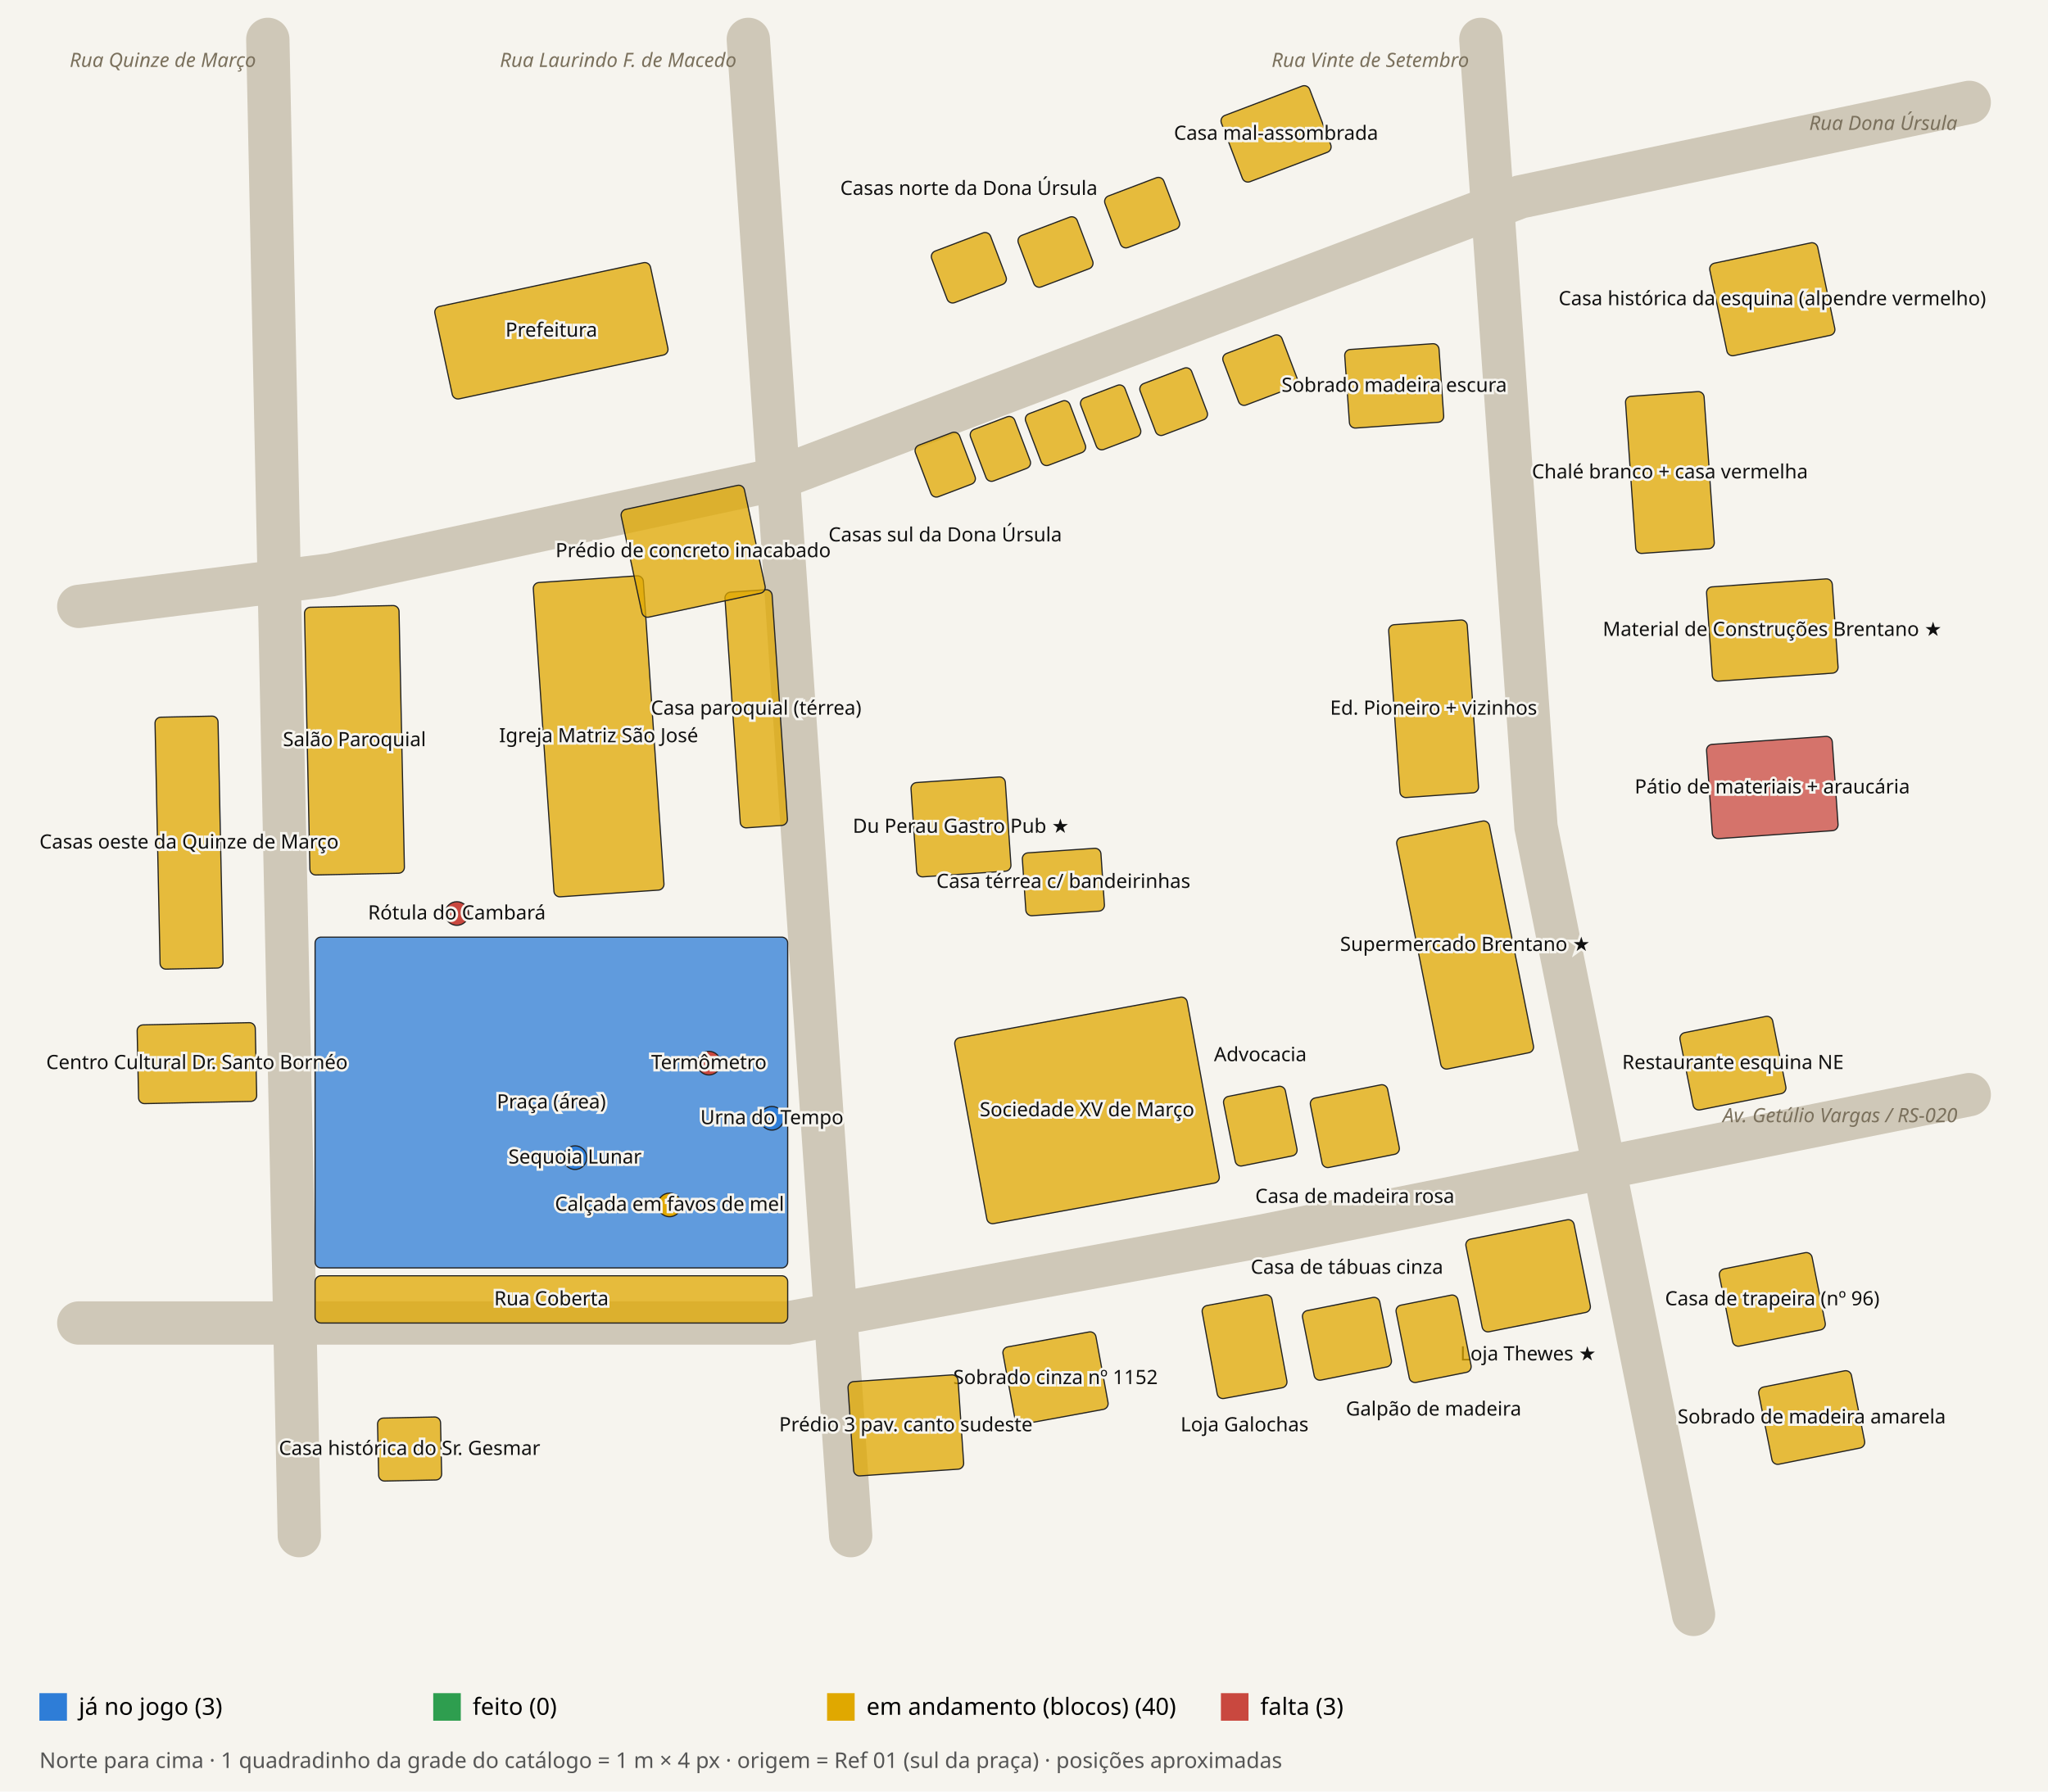
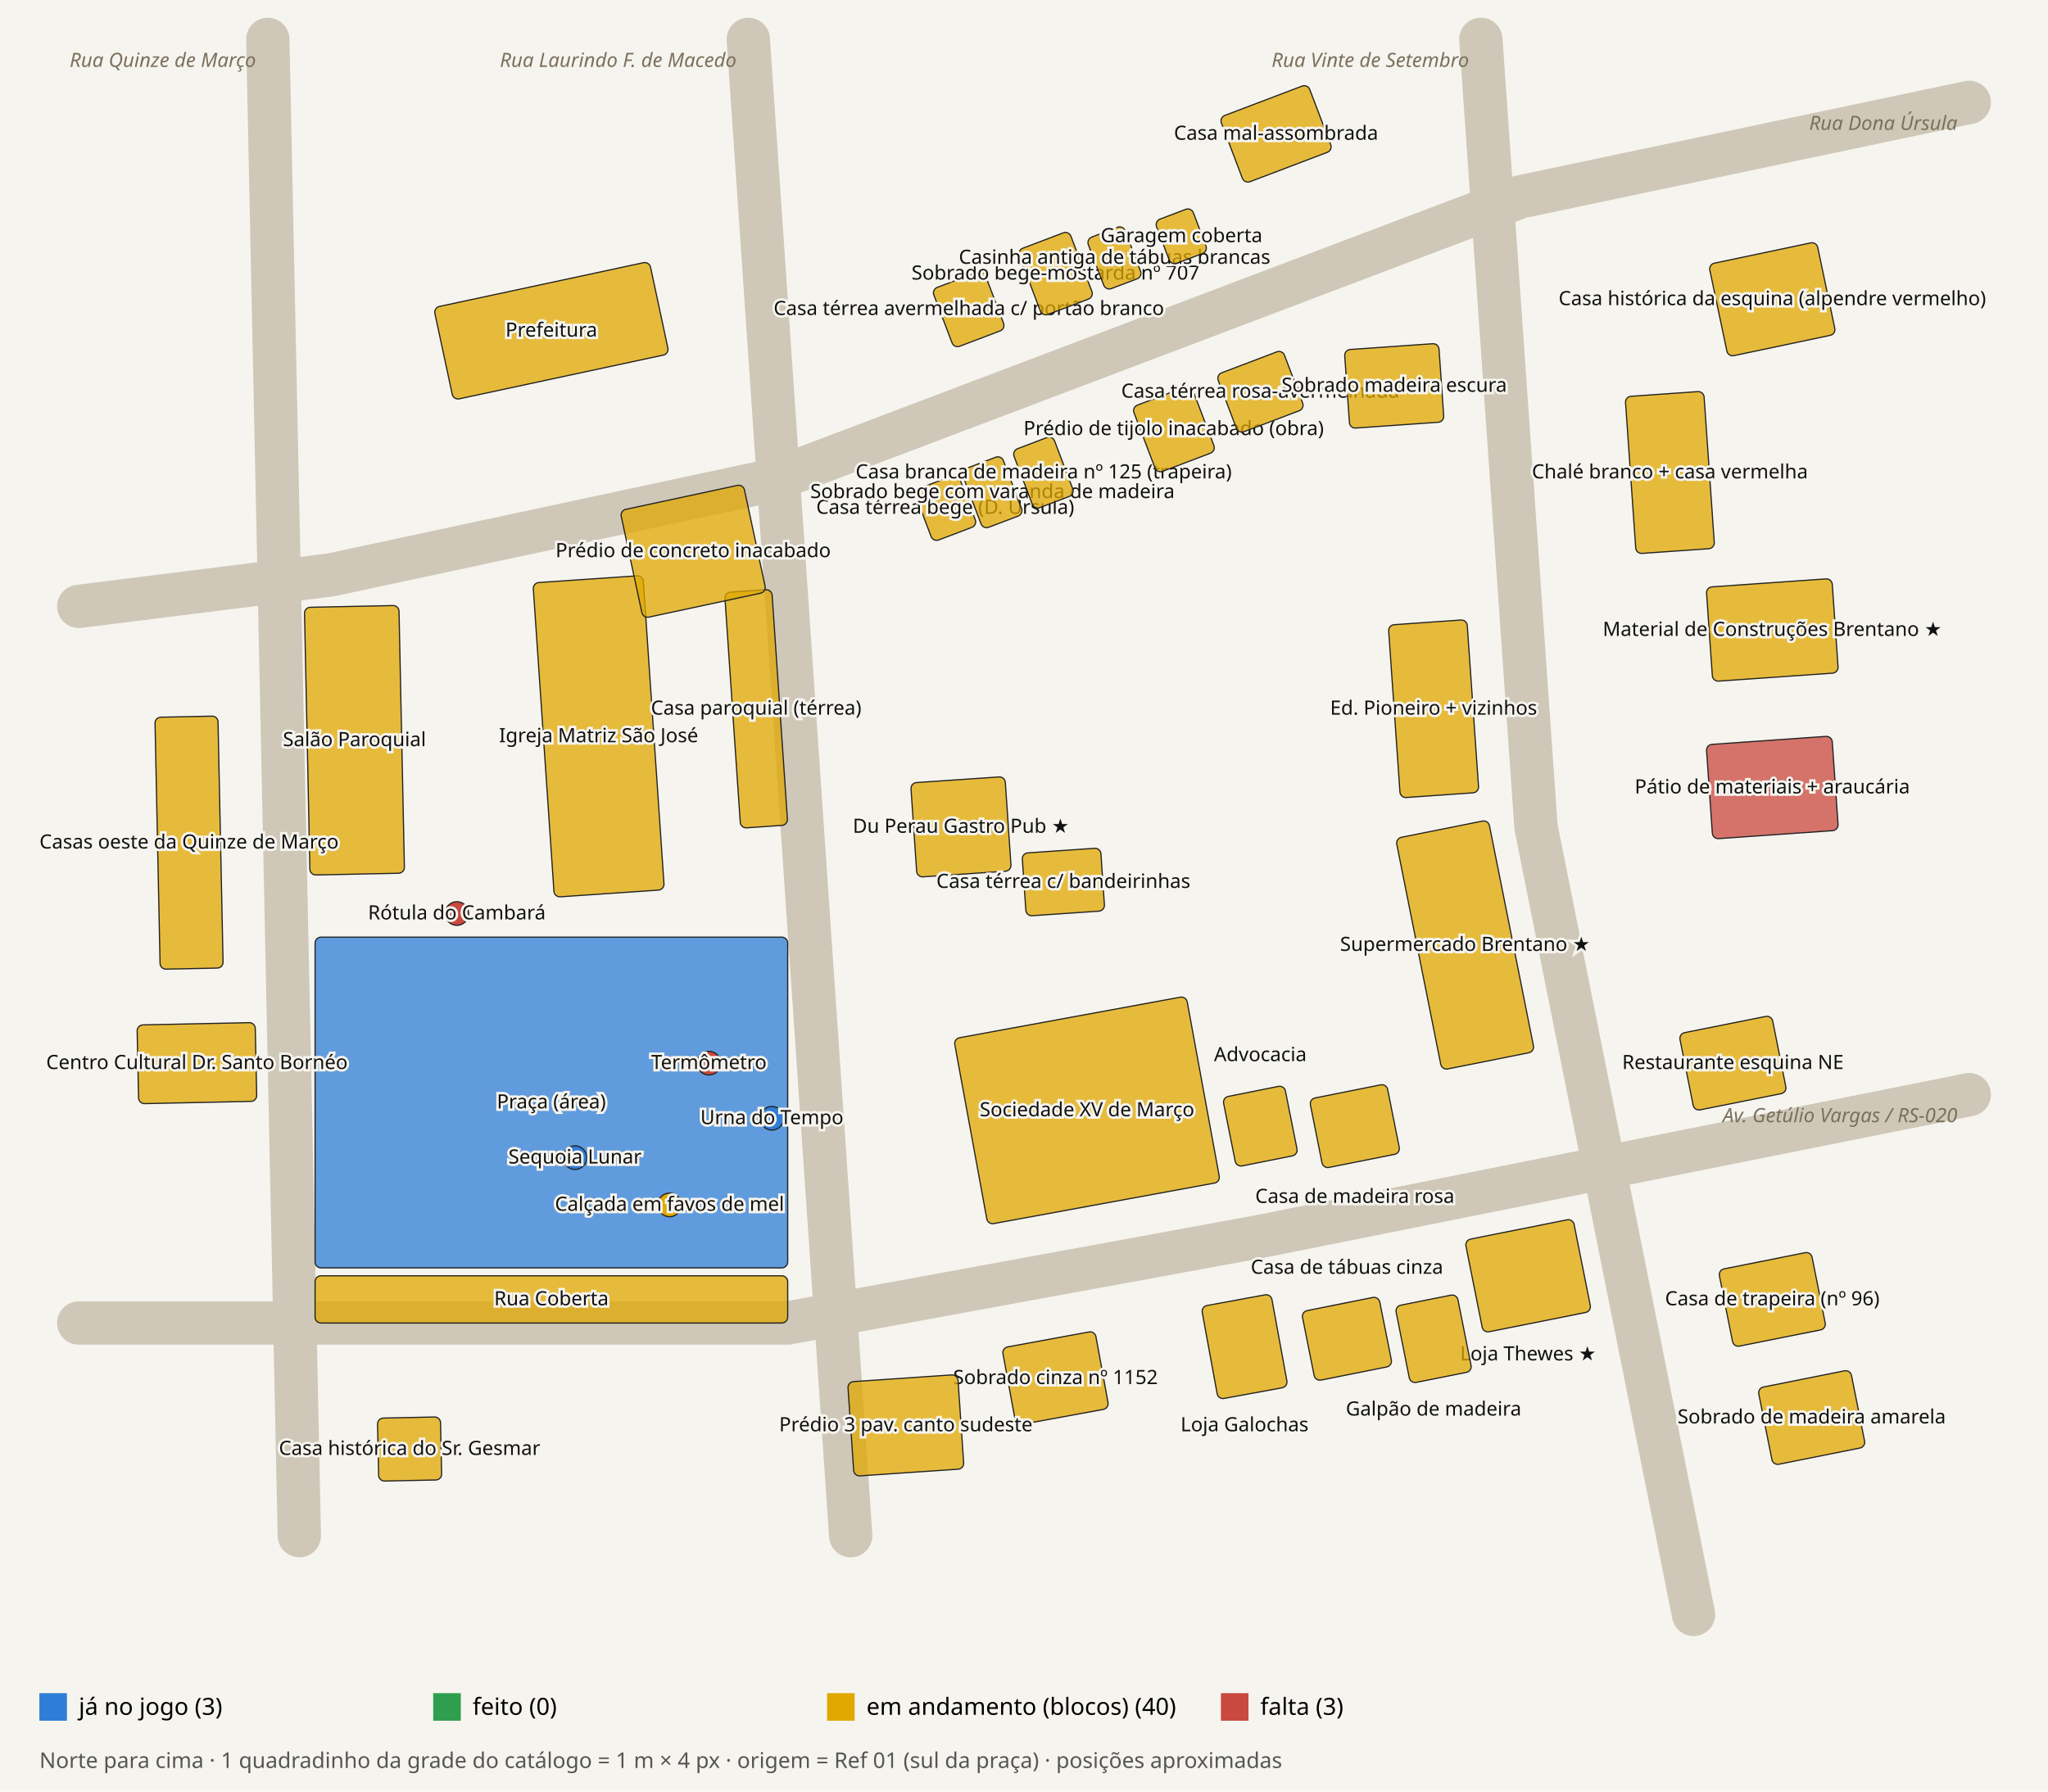
<svg xmlns="http://www.w3.org/2000/svg" width="1040" height="910" font-family="sans-serif" font-size="10">
  <rect width="100%" height="100%" fill="#f6f4ee" />
  <polyline points="40,672 400,672 640,628 1000,556" fill="none" stroke="#cfc8b8" stroke-width="22" stroke-linecap="round" />
  <text x="994" y="570" fill="#7a705c" text-anchor="end" font-style="italic">Av. Getúlio Vargas / RS-020</text>
  <polyline points="40,308 168,292 392,244 772,100 1000,52" fill="none" stroke="#cfc8b8" stroke-width="22" stroke-linecap="round" />
  <text x="994" y="66" fill="#7a705c" text-anchor="end" font-style="italic">Rua Dona Úrsula</text>
  <polyline points="152,780 136,20" fill="none" stroke="#cfc8b8" stroke-width="22" stroke-linecap="round" />
  <text x="130" y="34" fill="#7a705c" text-anchor="end" font-style="italic">Rua Quinze de Março</text>
  <polyline points="432,780 380,20" fill="none" stroke="#cfc8b8" stroke-width="22" stroke-linecap="round" />
  <text x="374" y="34" fill="#7a705c" text-anchor="end" font-style="italic">Rua Laurindo F. de Macedo</text>
  <polyline points="860,820 780,420 752,20" fill="none" stroke="#cfc8b8" stroke-width="22" stroke-linecap="round" />
  <text x="746" y="34" fill="#7a705c" text-anchor="end" font-style="italic">Rua Vinte de Setembro</text>
  <rect transform="rotate(0.0 280.0 560.0)" x="160" y="476" width="240" height="168" rx="3" fill="#2e7dd7" fill-opacity=".75" stroke="#222" stroke-width=".6" />
  <text x="280" y="563" text-anchor="middle" fill="#111" stroke="#f6f4ee" stroke-width="2.5" paint-order="stroke">Praça (área)</text>
  <circle cx="292" cy="588" r="6" fill="#2e7dd7" stroke="#222" stroke-width=".6" />
  <text x="292" y="591" text-anchor="middle" fill="#111" stroke="#f6f4ee" stroke-width="2.5" paint-order="stroke">Sequoia Lunar</text>
  <circle cx="392" cy="568" r="6" fill="#2e7dd7" stroke="#222" stroke-width=".6" />
  <text x="392" y="571" text-anchor="middle" fill="#111" stroke="#f6f4ee" stroke-width="2.5" paint-order="stroke">Urna do Tempo</text>
  <circle cx="340" cy="612" r="6" fill="#e0a800" stroke="#222" stroke-width=".6" />
  <text x="340" y="615" text-anchor="middle" fill="#111" stroke="#f6f4ee" stroke-width="2.5" paint-order="stroke">Calçada em favos de mel</text>
  <circle cx="360" cy="540" r="6" fill="#c9483f" stroke="#222" stroke-width=".6" />
  <text x="360" y="543" text-anchor="middle" fill="#111" stroke="#f6f4ee" stroke-width="2.5" paint-order="stroke">Termômetro</text>
  <rect transform="rotate(0.0 280.0 660.0)" x="160" y="648" width="240" height="24" rx="3" fill="#e0a800" fill-opacity=".75" stroke="#222" stroke-width=".6" />
  <text x="280" y="663" text-anchor="middle" fill="#111" stroke="#f6f4ee" stroke-width="2.5" paint-order="stroke">Rua Coberta</text>
  <rect transform="rotate(-3.9 304.0 374.0)" x="276" y="294" width="56" height="160" rx="3" fill="#e0a800" fill-opacity=".75" stroke="#222" stroke-width=".6" />
  <text x="304" y="377" text-anchor="middle" fill="#111" stroke="#f6f4ee" stroke-width="2.5" paint-order="stroke">Igreja Matriz São José</text>
  <circle cx="232" cy="464" r="6" fill="#c9483f" stroke="#222" stroke-width=".6" />
  <text x="232" y="467" text-anchor="middle" fill="#111" stroke="#f6f4ee" stroke-width="2.5" paint-order="stroke">Rótula do Cambará</text>
  <rect transform="rotate(-3.9 384.0 360.0)" x="372" y="300" width="24" height="120" rx="3" fill="#e0a800" fill-opacity=".75" stroke="#222" stroke-width=".6" />
  <text x="384" y="363" text-anchor="middle" fill="#111" stroke="#f6f4ee" stroke-width="2.5" paint-order="stroke">Casa paroquial (térrea)</text>
  <rect transform="rotate(-12.1 352.0 280.0)" x="320" y="252" width="64" height="56" rx="3" fill="#e0a800" fill-opacity=".75" stroke="#222" stroke-width=".6" />
  <text x="352" y="283" text-anchor="middle" fill="#111" stroke="#f6f4ee" stroke-width="2.5" paint-order="stroke">Prédio de concreto inacabado</text>
  <rect transform="rotate(-1.2 180.0 376.0)" x="156" y="308" width="48" height="136" rx="3" fill="#e0a800" fill-opacity=".75" stroke="#222" stroke-width=".6" />
  <text x="180" y="379" text-anchor="middle" fill="#111" stroke="#f6f4ee" stroke-width="2.5" paint-order="stroke">Salão Paroquial</text>
  <rect transform="rotate(-12.1 280.0 168.0)" x="224" y="144" width="112" height="48" rx="3" fill="#e0a800" fill-opacity=".75" stroke="#222" stroke-width=".6" />
  <text x="280" y="171" text-anchor="middle" fill="#111" stroke="#f6f4ee" stroke-width="2.5" paint-order="stroke">Prefeitura</text>
  <rect transform="rotate(-1.2 100.0 540.0)" x="70" y="520" width="60" height="40" rx="3" fill="#e0a800" fill-opacity=".75" stroke="#222" stroke-width=".6" />
  <text x="100" y="543" text-anchor="middle" fill="#111" stroke="#f6f4ee" stroke-width="2.5" paint-order="stroke">Centro Cultural Dr. Santo Bornéo</text>
  <rect transform="rotate(-1.2 96.0 428.0)" x="80" y="364" width="32" height="128" rx="3" fill="#e0a800" fill-opacity=".75" stroke="#222" stroke-width=".6" />
  <text x="96" y="431" text-anchor="middle" fill="#111" stroke="#f6f4ee" stroke-width="2.5" paint-order="stroke">Casas oeste da Quinze de Março</text>
  <rect transform="rotate(-1.2 208.0 736.0)" x="192" y="720" width="32" height="32" rx="3" fill="#e0a800" fill-opacity=".75" stroke="#222" stroke-width=".6" />
  <text x="208" y="739" text-anchor="middle" fill="#111" stroke="#f6f4ee" stroke-width="2.5" paint-order="stroke">Casa histórica do Sr. Gesmar</text>
  <rect transform="rotate(-10.4 552.0 564.0)" x="492" y="516" width="120" height="96" rx="3" fill="#e0a800" fill-opacity=".75" stroke="#222" stroke-width=".6" />
  <text x="552" y="567" text-anchor="middle" fill="#111" stroke="#f6f4ee" stroke-width="2.5" paint-order="stroke">Sociedade XV de Março</text>
  <rect transform="rotate(-3.9 488.0 420.0)" x="464" y="396" width="48" height="48" rx="3" fill="#e0a800" fill-opacity=".75" stroke="#222" stroke-width=".6" />
  <text x="488" y="423" text-anchor="middle" fill="#111" stroke="#f6f4ee" stroke-width="2.5" paint-order="stroke">Du Perau Gastro Pub ★</text>
  <rect transform="rotate(-3.9 540.0 448.0)" x="520" y="432" width="40" height="32" rx="3" fill="#e0a800" fill-opacity=".75" stroke="#222" stroke-width=".6" />
  <text x="540" y="451" text-anchor="middle" fill="#111" stroke="#f6f4ee" stroke-width="2.5" paint-order="stroke">Casa térrea c/ bandeirinhas</text>
  <rect transform="rotate(-10.4 536.0 700.0)" x="512" y="680" width="48" height="40" rx="3" fill="#e0a800" fill-opacity=".75" stroke="#222" stroke-width=".6" />
  <text x="536" y="703" text-anchor="middle" fill="#111" stroke="#f6f4ee" stroke-width="2.5" paint-order="stroke">Sobrado cinza nº 1152</text>
  <rect transform="rotate(-3.9 460.0 724.0)" x="432" y="700" width="56" height="48" rx="3" fill="#e0a800" fill-opacity=".75" stroke="#222" stroke-width=".6" />
  <text x="460" y="727" text-anchor="middle" fill="#111" stroke="#f6f4ee" stroke-width="2.5" paint-order="stroke">Prédio 3 pav. canto sudeste</text>
-   <rect transform="rotate(-20.8 480.0 236.0)" x="468" y="222" width="24" height="28" rx="3" fill="#e0a800" fill-opacity=".75" stroke="#222" stroke-width=".6" />
-   <text x="480" y="275" text-anchor="middle" fill="#111" stroke="#f6f4ee" stroke-width="2.5" paint-order="stroke">Casas sul da Dona Úrsula</text>
-   <rect transform="rotate(-20.8 508.0 228.0)" x="496" y="214" width="24" height="28" rx="3" fill="#e0a800" fill-opacity=".75" stroke="#222" stroke-width=".6" />
-   <rect transform="rotate(-20.8 536.0 220.0)" x="524" y="206" width="24" height="28" rx="3" fill="#e0a800" fill-opacity=".75" stroke="#222" stroke-width=".6" />
-   <rect transform="rotate(-20.8 564.0 212.0)" x="552" y="198" width="24" height="28" rx="3" fill="#e0a800" fill-opacity=".75" stroke="#222" stroke-width=".6" />
-   <rect transform="rotate(-20.8 596.0 204.0)" x="582" y="190" width="28" height="28" rx="3" fill="#e0a800" fill-opacity=".75" stroke="#222" stroke-width=".6" />
-   <rect transform="rotate(-20.8 640.0 188.0)" x="624" y="174" width="32" height="28" rx="3" fill="#e0a800" fill-opacity=".75" stroke="#222" stroke-width=".6" />
-   <rect transform="rotate(-20.8 492.0 136.0)" x="476" y="122" width="32" height="28" rx="3" fill="#e0a800" fill-opacity=".75" stroke="#222" stroke-width=".6" />
-   <text x="492" y="99" text-anchor="middle" fill="#111" stroke="#f6f4ee" stroke-width="2.5" paint-order="stroke">Casas norte da Dona Úrsula</text>
-   <rect transform="rotate(-20.8 536.0 128.0)" x="520" y="114" width="32" height="28" rx="3" fill="#e0a800" fill-opacity=".75" stroke="#222" stroke-width=".6" />
-   <rect transform="rotate(-20.8 580.0 108.0)" x="564" y="94" width="32" height="28" rx="3" fill="#e0a800" fill-opacity=".75" stroke="#222" stroke-width=".6" />
+   <rect transform="rotate(-20.8 480.0 257.6)" x="468" y="244" width="24" height="28" rx="3" fill="#e0a800" fill-opacity=".75" stroke="#222" stroke-width=".6" />
+   <text x="480" y="261" text-anchor="middle" fill="#111" stroke="#f6f4ee" stroke-width="2.5" paint-order="stroke">Casa térrea bege (D. Úrsula)</text>
+   <rect transform="rotate(-20.8 504.0 250.4)" x="493" y="234" width="22" height="32" rx="3" fill="#e0a800" fill-opacity=".75" stroke="#222" stroke-width=".6" />
+   <text x="504" y="253" text-anchor="middle" fill="#111" stroke="#f6f4ee" stroke-width="2.5" paint-order="stroke">Sobrado bege com varanda de madeira</text>
+   <rect transform="rotate(-20.8 530.0 240.4)" x="519" y="224" width="22" height="32" rx="3" fill="#e0a800" fill-opacity=".75" stroke="#222" stroke-width=".6" />
+   <text x="530" y="243" text-anchor="middle" fill="#111" stroke="#f6f4ee" stroke-width="2.5" paint-order="stroke">Casa branca de madeira nº 125 (trapeira)</text>
+   <rect transform="rotate(-20.8 596.0 217.6)" x="580" y="200" width="32" height="36" rx="3" fill="#e0a800" fill-opacity=".75" stroke="#222" stroke-width=".6" />
+   <text x="596" y="221" text-anchor="middle" fill="#111" stroke="#f6f4ee" stroke-width="2.5" paint-order="stroke">Prédio de tijolo inacabado (obra)</text>
+   <rect transform="rotate(-20.8 640.0 198.8)" x="622" y="183" width="36" height="32" rx="3" fill="#e0a800" fill-opacity=".75" stroke="#222" stroke-width=".6" />
+   <text x="640" y="202" text-anchor="middle" fill="#111" stroke="#f6f4ee" stroke-width="2.5" paint-order="stroke">Casa térrea rosa-avermelhada</text>
+   <rect transform="rotate(-20.8 492.0 157.2)" x="478" y="141" width="28" height="32" rx="3" fill="#e0a800" fill-opacity=".75" stroke="#222" stroke-width=".6" />
+   <text x="492" y="160" text-anchor="middle" fill="#111" stroke="#f6f4ee" stroke-width="2.5" paint-order="stroke">Casa térrea avermelhada c/ portão branco</text>
+   <rect transform="rotate(-20.8 536.0 138.8)" x="522" y="121" width="28" height="36" rx="3" fill="#e0a800" fill-opacity=".75" stroke="#222" stroke-width=".6" />
+   <text x="536" y="142" text-anchor="middle" fill="#111" stroke="#f6f4ee" stroke-width="2.5" paint-order="stroke">Sobrado bege-mostarda nº 707</text>
+   <rect transform="rotate(-20.8 566.0 131.2)" x="556" y="117" width="20" height="28" rx="3" fill="#e0a800" fill-opacity=".75" stroke="#222" stroke-width=".6" />
+   <text x="566" y="134" text-anchor="middle" fill="#111" stroke="#f6f4ee" stroke-width="2.5" paint-order="stroke">Casinha antiga de tábuas brancas</text>
+   <rect transform="rotate(-20.8 600.0 120.4)" x="590" y="108" width="20" height="24" rx="3" fill="#e0a800" fill-opacity=".75" stroke="#222" stroke-width=".6" />
+   <text x="600" y="123" text-anchor="middle" fill="#111" stroke="#f6f4ee" stroke-width="2.5" paint-order="stroke">Garagem coberta</text>
  <rect transform="rotate(-20.8 648.0 68.0)" x="624" y="50" width="48" height="36" rx="3" fill="#e0a800" fill-opacity=".75" stroke="#222" stroke-width=".6" />
  <text x="648" y="71" text-anchor="middle" fill="#111" stroke="#f6f4ee" stroke-width="2.5" paint-order="stroke">Casa mal-assombrada</text>
  <rect transform="rotate(-11.9 900.0 152.0)" x="872" y="128" width="56" height="48" rx="3" fill="#e0a800" fill-opacity=".75" stroke="#222" stroke-width=".6" />
  <text x="900" y="155" text-anchor="middle" fill="#111" stroke="#f6f4ee" stroke-width="2.5" paint-order="stroke">Casa histórica da esquina (alpendre vermelho)</text>
  <rect transform="rotate(-4.0 708.0 196.0)" x="684" y="176" width="48" height="40" rx="3" fill="#e0a800" fill-opacity=".75" stroke="#222" stroke-width=".6" />
  <text x="708" y="199" text-anchor="middle" fill="#111" stroke="#f6f4ee" stroke-width="2.5" paint-order="stroke">Sobrado madeira escura</text>
  <rect transform="rotate(-4.0 848.0 240.0)" x="828" y="200" width="40" height="80" rx="3" fill="#e0a800" fill-opacity=".75" stroke="#222" stroke-width=".6" />
  <text x="848" y="243" text-anchor="middle" fill="#111" stroke="#f6f4ee" stroke-width="2.5" paint-order="stroke">Chalé branco + casa vermelha</text>
  <rect transform="rotate(-4.0 728.0 360.0)" x="708" y="316" width="40" height="88" rx="3" fill="#e0a800" fill-opacity=".75" stroke="#222" stroke-width=".6" />
  <text x="728" y="363" text-anchor="middle" fill="#111" stroke="#f6f4ee" stroke-width="2.5" paint-order="stroke">Ed. Pioneiro + vizinhos</text>
  <rect transform="rotate(-4.0 900.0 320.0)" x="868" y="296" width="64" height="48" rx="3" fill="#e0a800" fill-opacity=".75" stroke="#222" stroke-width=".6" />
  <text x="900" y="323" text-anchor="middle" fill="#111" stroke="#f6f4ee" stroke-width="2.5" paint-order="stroke">Material de Construções Brentano ★</text>
  <rect transform="rotate(-4.0 900.0 400.0)" x="868" y="376" width="64" height="48" rx="3" fill="#c9483f" fill-opacity=".75" stroke="#222" stroke-width=".6" />
  <text x="900" y="403" text-anchor="middle" fill="#111" stroke="#f6f4ee" stroke-width="2.5" paint-order="stroke">Pátio de materiais + araucária</text>
  <rect transform="rotate(-11.3 744.0 480.0)" x="720" y="420" width="48" height="120" rx="3" fill="#e0a800" fill-opacity=".75" stroke="#222" stroke-width=".6" />
  <text x="744" y="483" text-anchor="middle" fill="#111" stroke="#f6f4ee" stroke-width="2.5" paint-order="stroke">Supermercado Brentano ★</text>
  <rect transform="rotate(-11.3 880.0 540.0)" x="856" y="520" width="48" height="40" rx="3" fill="#e0a800" fill-opacity=".75" stroke="#222" stroke-width=".6" />
  <text x="880" y="543" text-anchor="middle" fill="#111" stroke="#f6f4ee" stroke-width="2.5" paint-order="stroke">Restaurante esquina NE</text>
  <rect transform="rotate(-11.3 688.0 572.0)" x="668" y="554" width="40" height="36" rx="3" fill="#e0a800" fill-opacity=".75" stroke="#222" stroke-width=".6" />
  <text x="688" y="611" text-anchor="middle" fill="#111" stroke="#f6f4ee" stroke-width="2.5" paint-order="stroke">Casa de madeira rosa</text>
  <rect transform="rotate(-11.3 640.0 572.0)" x="624" y="554" width="32" height="36" rx="3" fill="#e0a800" fill-opacity=".75" stroke="#222" stroke-width=".6" />
  <text x="640" y="539" text-anchor="middle" fill="#111" stroke="#f6f4ee" stroke-width="2.5" paint-order="stroke">Advocacia</text>
  <rect transform="rotate(-11.3 776.0 648.0)" x="748" y="624" width="56" height="48" rx="3" fill="#e0a800" fill-opacity=".75" stroke="#222" stroke-width=".6" />
  <text x="776" y="691" text-anchor="middle" fill="#111" stroke="#f6f4ee" stroke-width="2.5" paint-order="stroke">Loja Thewes ★</text>
  <rect transform="rotate(-11.3 900.0 660.0)" x="876" y="640" width="48" height="40" rx="3" fill="#e0a800" fill-opacity=".75" stroke="#222" stroke-width=".6" />
  <text x="900" y="663" text-anchor="middle" fill="#111" stroke="#f6f4ee" stroke-width="2.5" paint-order="stroke">Casa de trapeira (nº 96)</text>
  <rect transform="rotate(-11.3 920.0 720.0)" x="896" y="700" width="48" height="40" rx="3" fill="#e0a800" fill-opacity=".75" stroke="#222" stroke-width=".6" />
  <text x="920" y="723" text-anchor="middle" fill="#111" stroke="#f6f4ee" stroke-width="2.5" paint-order="stroke">Sobrado de madeira amarela</text>
  <rect transform="rotate(-11.3 728.0 680.0)" x="712" y="660" width="32" height="40" rx="3" fill="#e0a800" fill-opacity=".75" stroke="#222" stroke-width=".6" />
  <text x="728" y="719" text-anchor="middle" fill="#111" stroke="#f6f4ee" stroke-width="2.5" paint-order="stroke">Galpão de madeira</text>
  <rect transform="rotate(-11.3 684.0 680.0)" x="664" y="662" width="40" height="36" rx="3" fill="#e0a800" fill-opacity=".75" stroke="#222" stroke-width=".6" />
  <text x="684" y="647" text-anchor="middle" fill="#111" stroke="#f6f4ee" stroke-width="2.5" paint-order="stroke">Casa de tábuas cinza</text>
  <rect transform="rotate(-10.4 632.0 684.0)" x="614" y="660" width="36" height="48" rx="3" fill="#e0a800" fill-opacity=".75" stroke="#222" stroke-width=".6" />
  <text x="632" y="727" text-anchor="middle" fill="#111" stroke="#f6f4ee" stroke-width="2.5" paint-order="stroke">Loja Galochas</text>
  <rect x="20" y="860.0" width="14" height="14" fill="#2e7dd7" />
  <text x="40" y="871.0" font-size="12">já no jogo (3)</text>
  <rect x="220" y="860.0" width="14" height="14" fill="#2e9e4f" />
  <text x="240" y="871.0" font-size="12">feito (0)</text>
  <rect x="420" y="860.0" width="14" height="14" fill="#e0a800" />
  <text x="440" y="871.0" font-size="12">em andamento (blocos) (40)</text>
  <rect x="620" y="860.0" width="14" height="14" fill="#c9483f" />
  <text x="640" y="871.0" font-size="12">falta (3)</text>
  <text x="20" y="898.0" font-size="11" fill="#555">Norte para cima · 1 quadradinho da grade do catálogo = 1 m × 4 px · origem = Ref 01 (sul da praça) · posições aproximadas</text>
</svg>
